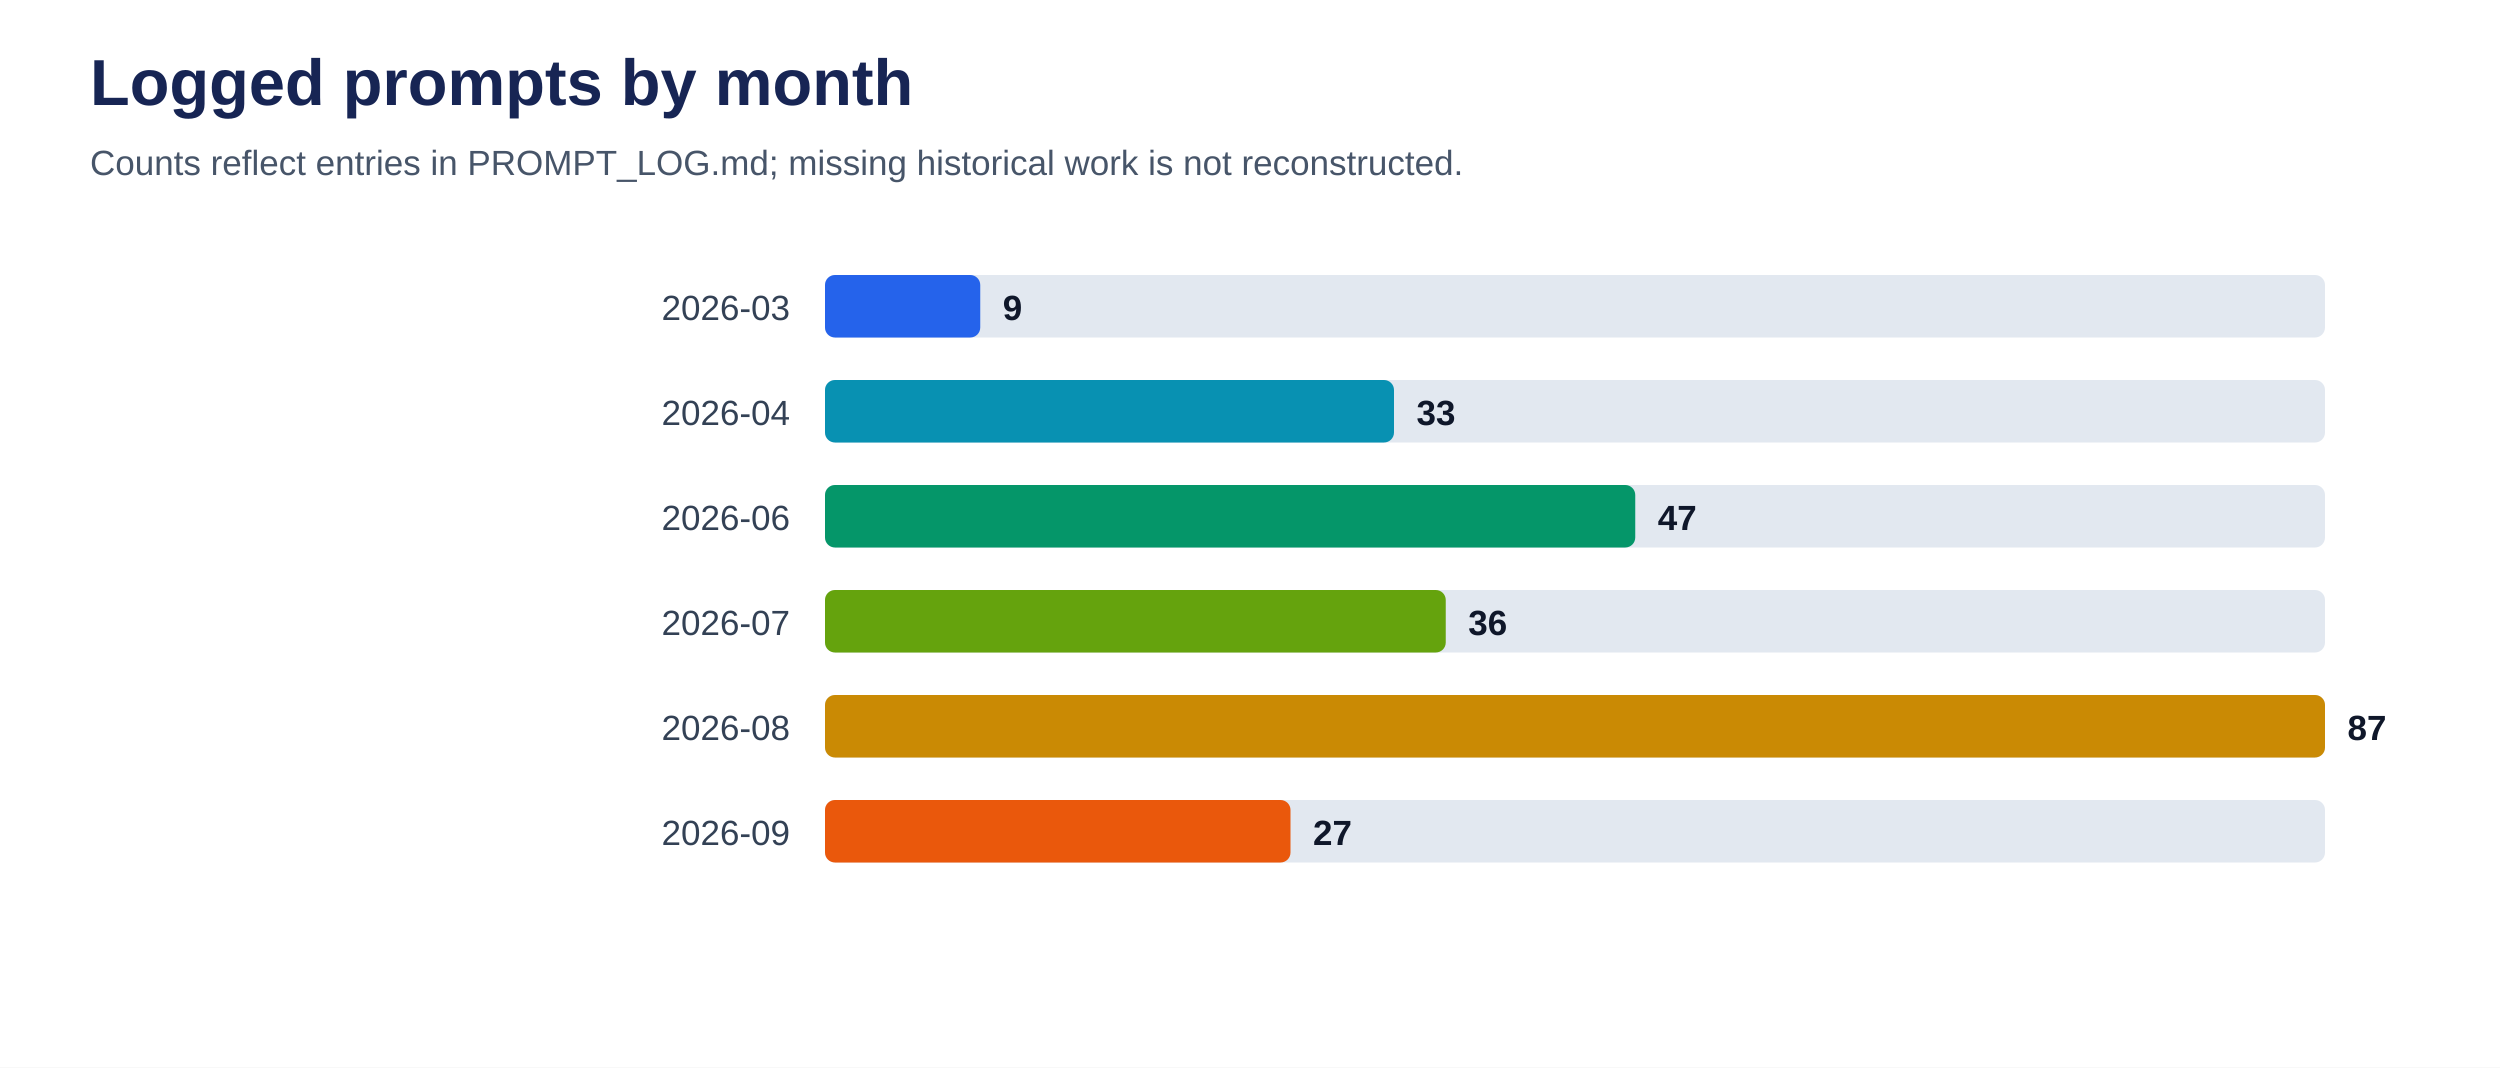
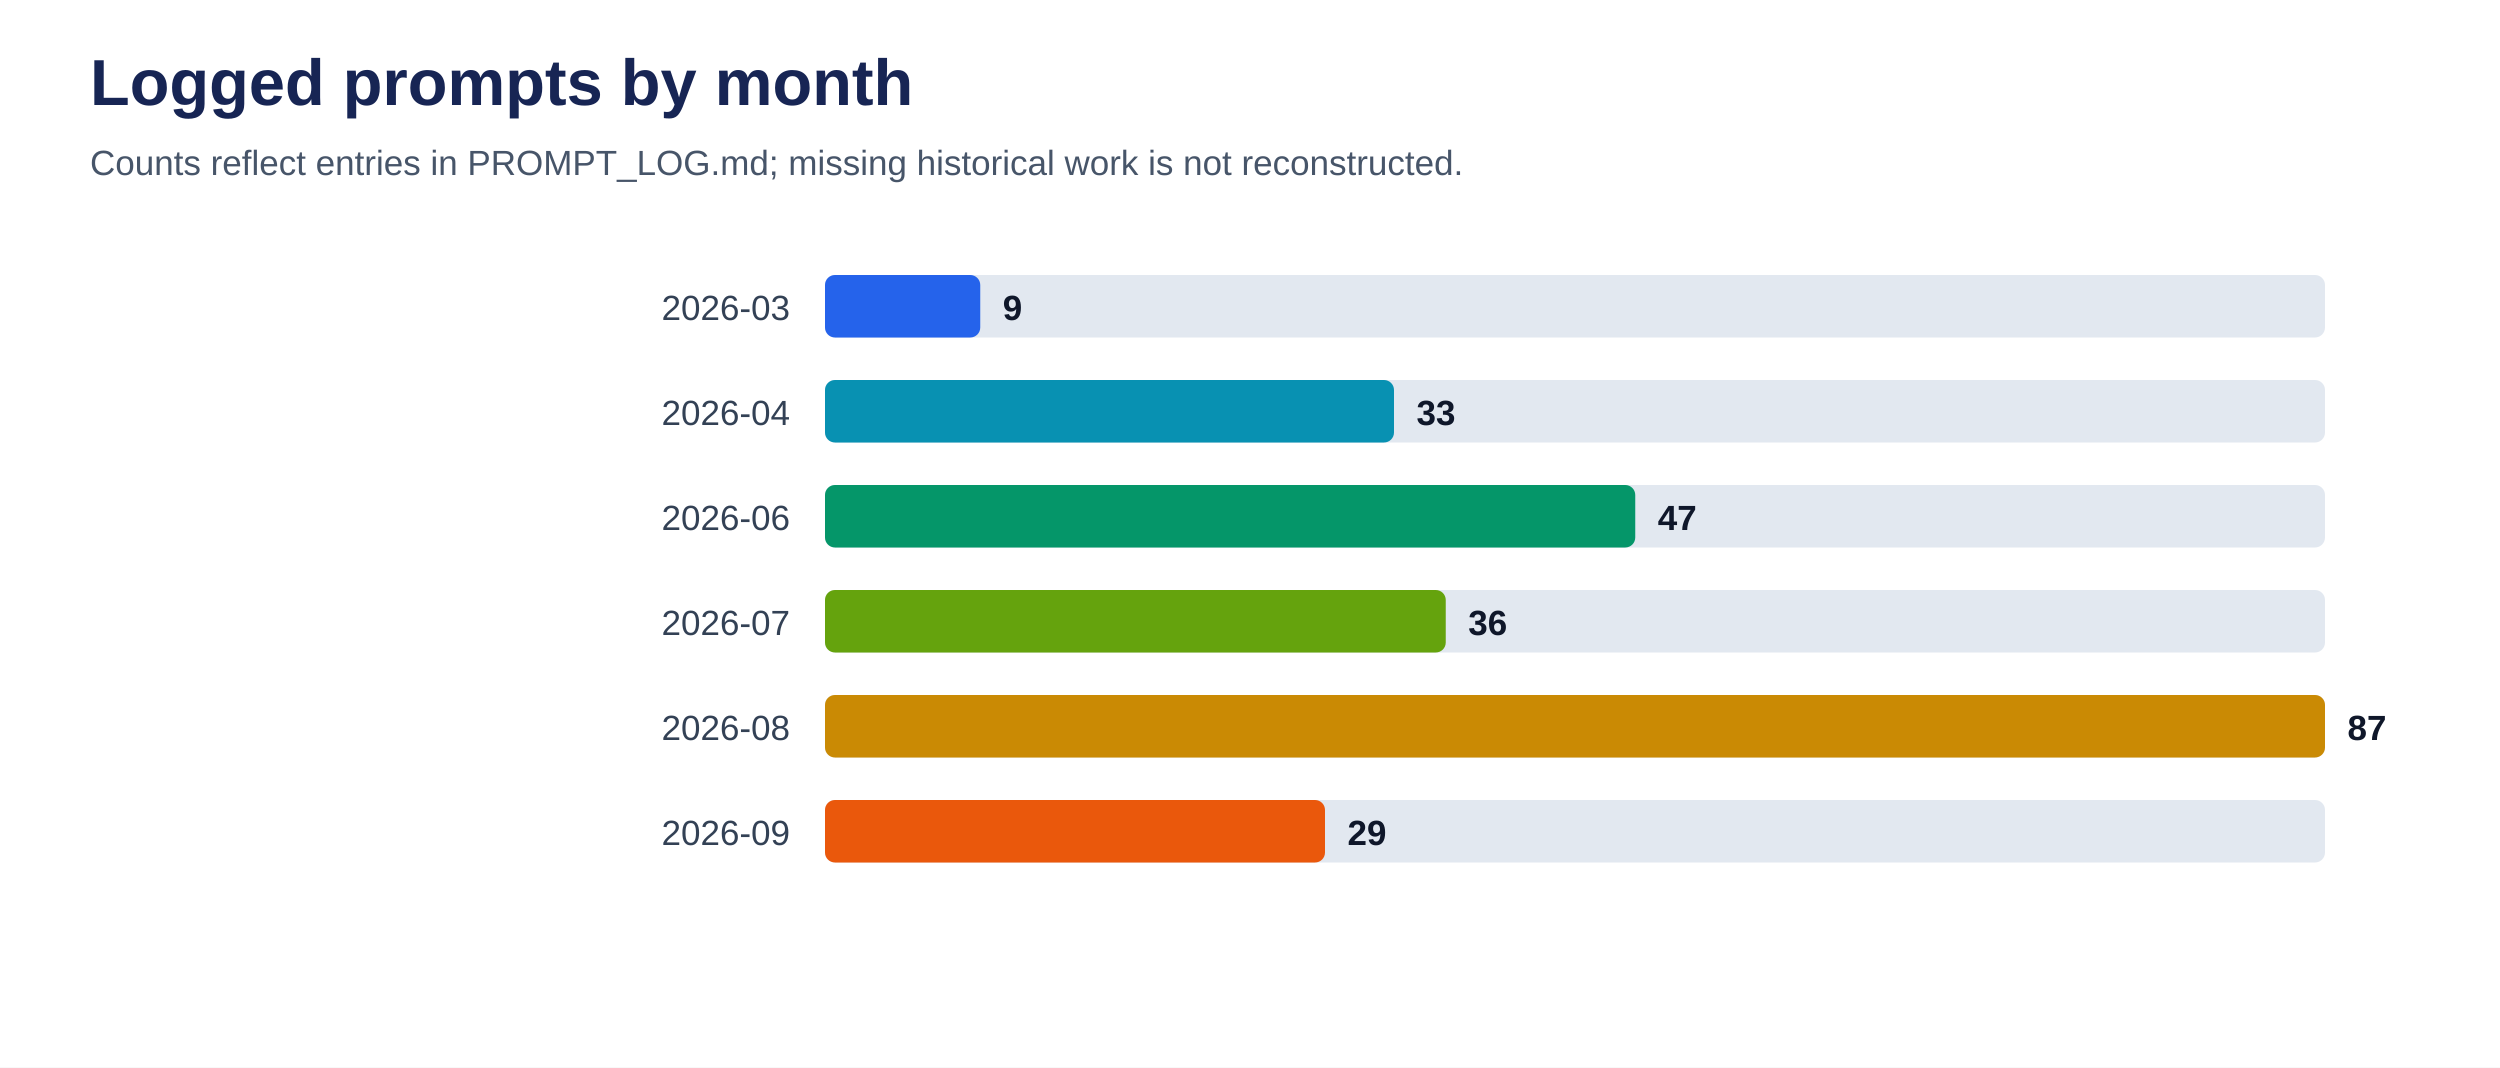
<svg xmlns="http://www.w3.org/2000/svg" viewBox="0 0 1000 427" role="img" aria-labelledby="title desc">
  <rect width="100%" height="100%" fill="#ffffff" />
  <text x="36" y="42" font-family="Arial, sans-serif" font-size="26" font-weight="700" fill="#172554">Logged prompts by month</text>
  <text x="36" y="70" font-family="Arial, sans-serif" font-size="14" fill="#475569">Counts reflect entries in PROMPT_LOG.md; missing historical work is not reconstructed.</text>
  <text x="316" y="128" text-anchor="end" font-family="Arial, sans-serif" font-size="14" fill="#334155">2026-03</text>
  <rect x="330" y="110" width="600" height="25" rx="4" fill="#e2e8f0" />
  <rect x="330" y="110" width="62.1" height="25" rx="4" fill="#2563eb" />
  <text x="401.1" y="128" font-family="Arial, sans-serif" font-size="14" font-weight="700" fill="#0f172a">9</text>
  <text x="316" y="170" text-anchor="end" font-family="Arial, sans-serif" font-size="14" fill="#334155">2026-04</text>
  <rect x="330" y="152" width="600" height="25" rx="4" fill="#e2e8f0" />
  <rect x="330" y="152" width="227.6" height="25" rx="4" fill="#0891b2" />
  <text x="566.6" y="170" font-family="Arial, sans-serif" font-size="14" font-weight="700" fill="#0f172a">33</text>
  <text x="316" y="212" text-anchor="end" font-family="Arial, sans-serif" font-size="14" fill="#334155">2026-06</text>
  <rect x="330" y="194" width="600" height="25" rx="4" fill="#e2e8f0" />
  <rect x="330" y="194" width="324.1" height="25" rx="4" fill="#059669" />
  <text x="663.1" y="212" font-family="Arial, sans-serif" font-size="14" font-weight="700" fill="#0f172a">47</text>
  <text x="316" y="254" text-anchor="end" font-family="Arial, sans-serif" font-size="14" fill="#334155">2026-07</text>
  <rect x="330" y="236" width="600" height="25" rx="4" fill="#e2e8f0" />
  <rect x="330" y="236" width="248.3" height="25" rx="4" fill="#65a30d" />
  <text x="587.3" y="254" font-family="Arial, sans-serif" font-size="14" font-weight="700" fill="#0f172a">36</text>
  <text x="316" y="296" text-anchor="end" font-family="Arial, sans-serif" font-size="14" fill="#334155">2026-08</text>
  <rect x="330" y="278" width="600" height="25" rx="4" fill="#e2e8f0" />
  <rect x="330" y="278" width="600.0" height="25" rx="4" fill="#ca8a04" />
  <text x="939.0" y="296" font-family="Arial, sans-serif" font-size="14" font-weight="700" fill="#0f172a">87</text>
  <text x="316" y="338" text-anchor="end" font-family="Arial, sans-serif" font-size="14" fill="#334155">2026-09</text>
  <rect x="330" y="320" width="600" height="25" rx="4" fill="#e2e8f0" />
-   <rect x="330" y="320" width="186.2" height="25" rx="4" fill="#ea580c" />
-   <text x="525.2" y="338" font-family="Arial, sans-serif" font-size="14" font-weight="700" fill="#0f172a">27</text>
+   <rect x="330" y="320" width="200.0" height="25" rx="4" fill="#ea580c" />
+   <text x="539.0" y="338" font-family="Arial, sans-serif" font-size="14" font-weight="700" fill="#0f172a">29</text>
</svg>
